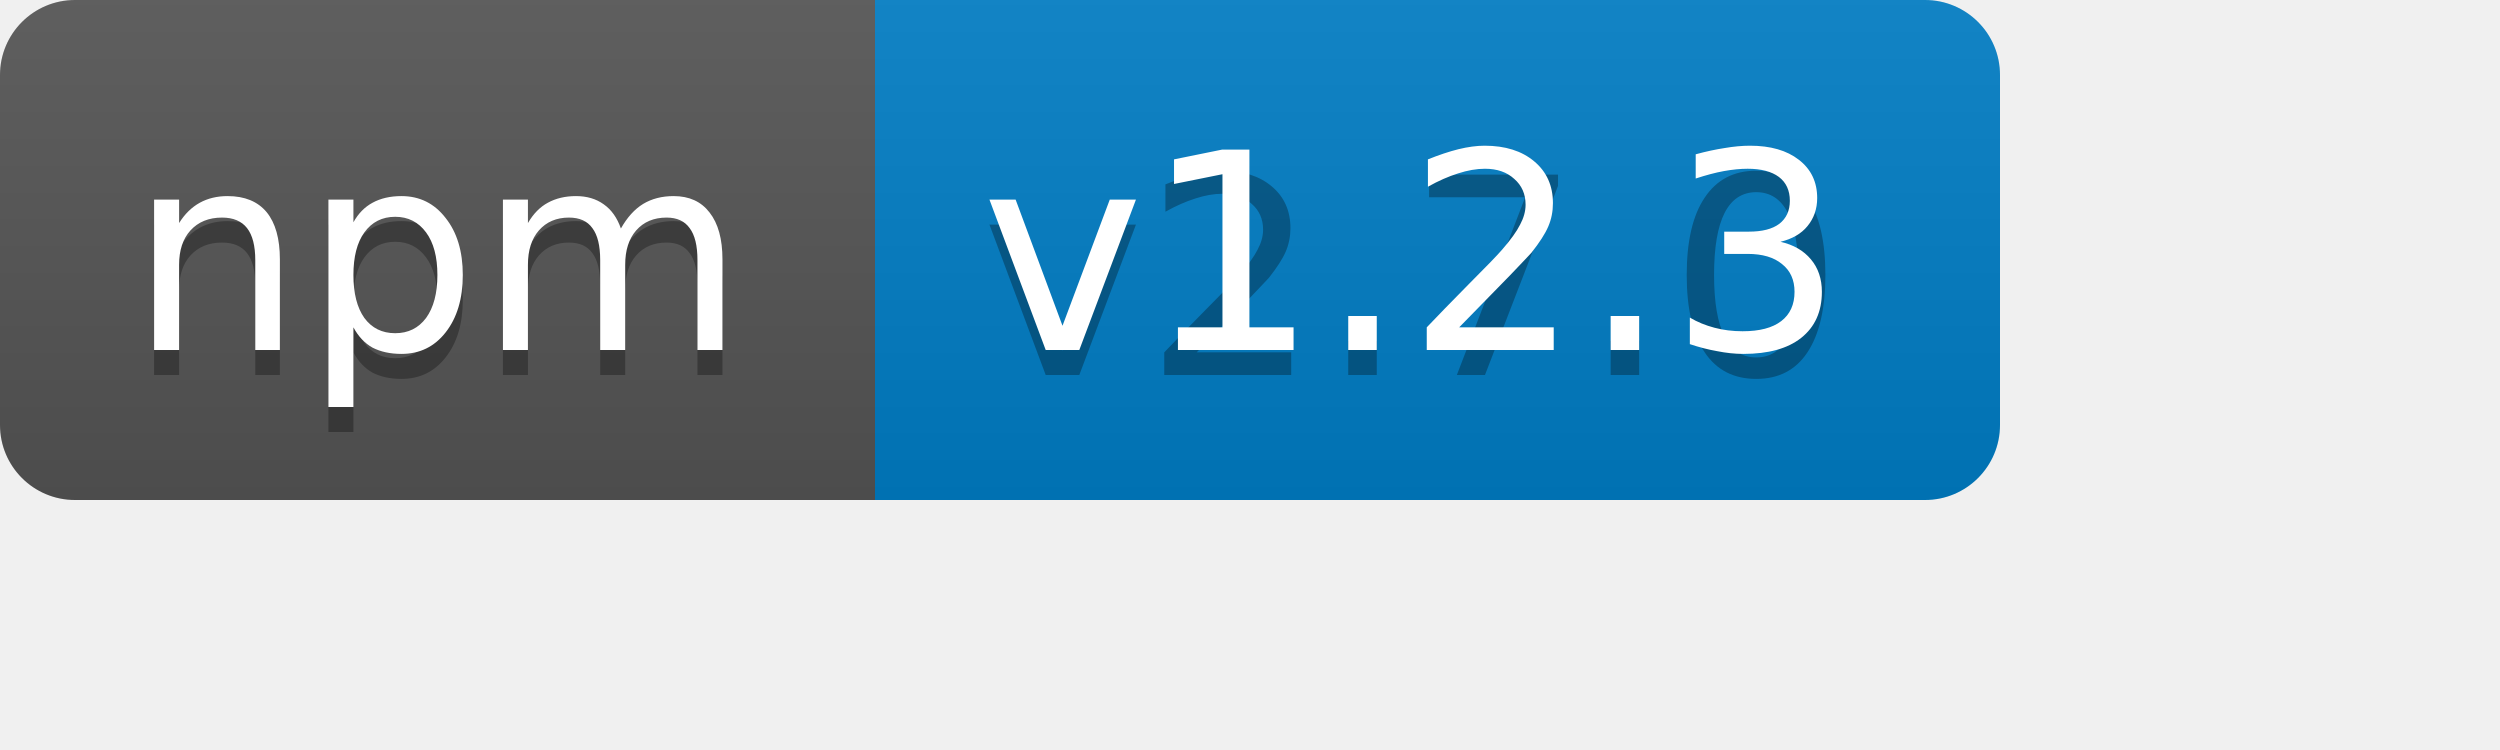
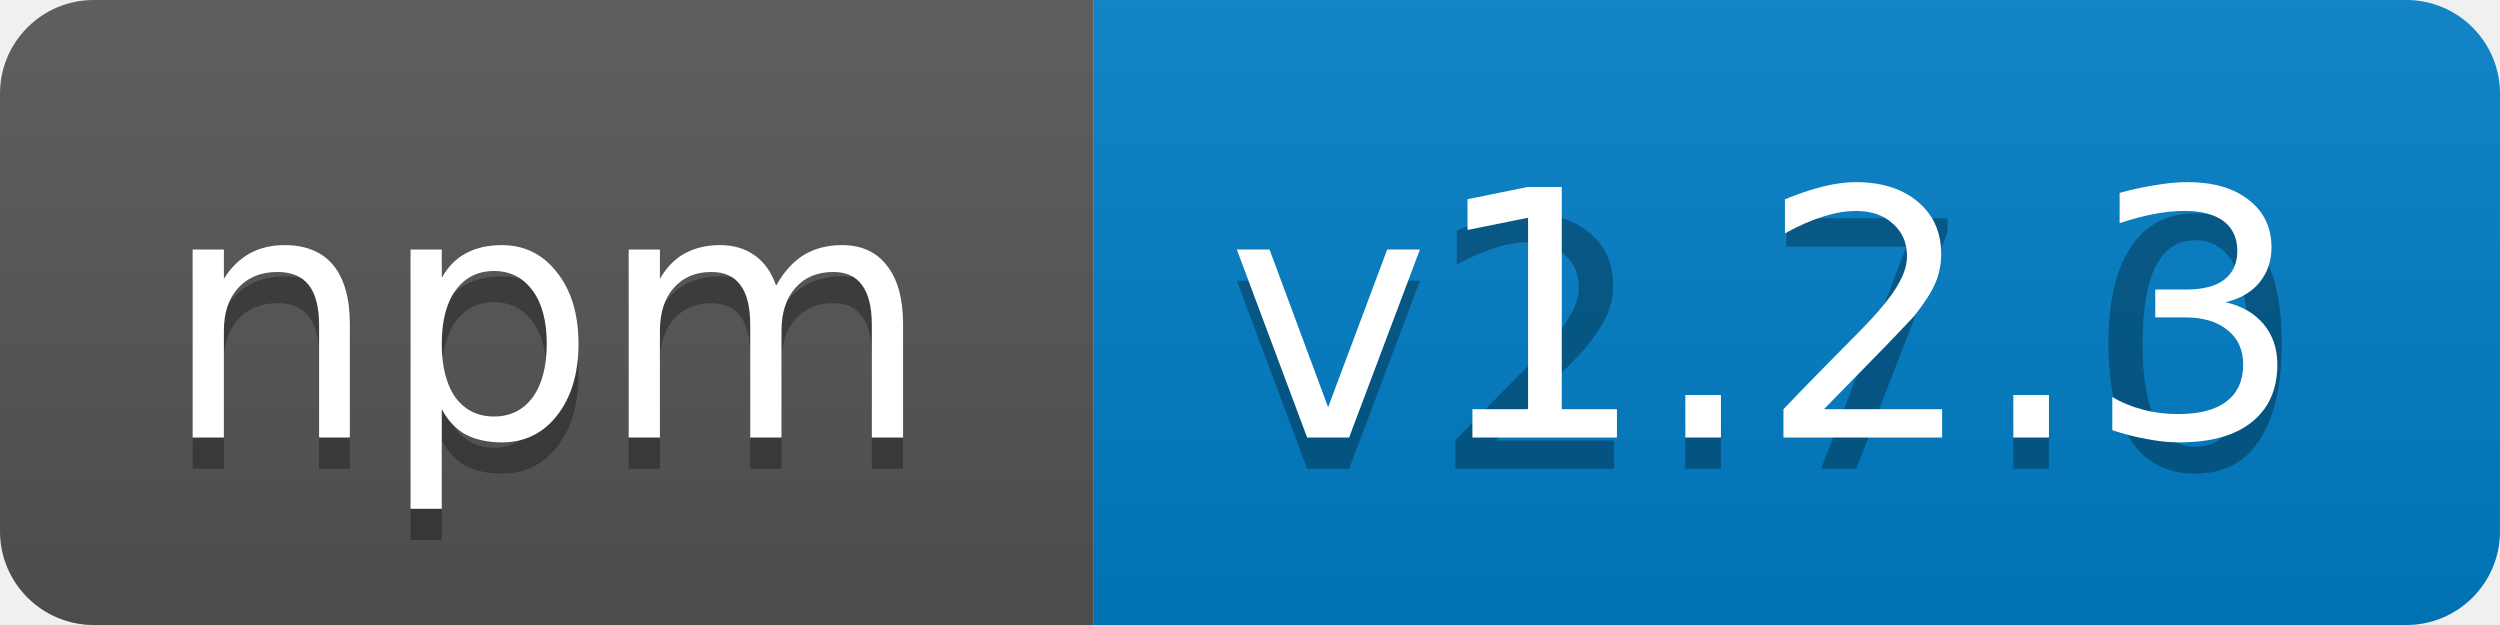
- <svg xmlns="http://www.w3.org/2000/svg" width="100" height="30">
+ <svg xmlns="http://www.w3.org/2000/svg" width="80" height="20">
  <linearGradient id="b" x2="0" y2="100%">
    <stop offset="0" stop-color="#bbb" stop-opacity=".1" />
    <stop offset="1" stop-opacity=".1" />
  </linearGradient>
  <clipPath id="a">
    <rect width="80" height="20" rx="3" fill="#fff" />
  </clipPath>
  <g clip-path="url(#a)">
    <path fill="#555" d="M0 0h35v20H0z" />
    <path fill="#007ec6" d="M35 0h45v20H35z" />
    <path fill="url(#b)" d="M0 0h80v20H0z" />
  </g>
  <g fill="#fff" text-anchor="middle" font-family="DejaVu Sans,Verdana,Geneva,sans-serif" font-size="11">
    <text x="17.5" y="15" fill="#010101" fill-opacity=".3">npm</text>
    <text x="17.5" y="14">npm</text>
    <text x="56.5" y="15" fill="#010101" fill-opacity=".3">v2.7.0</text>
    <text x="56.5" y="14">v1.2.3</text>
  </g>
</svg>
